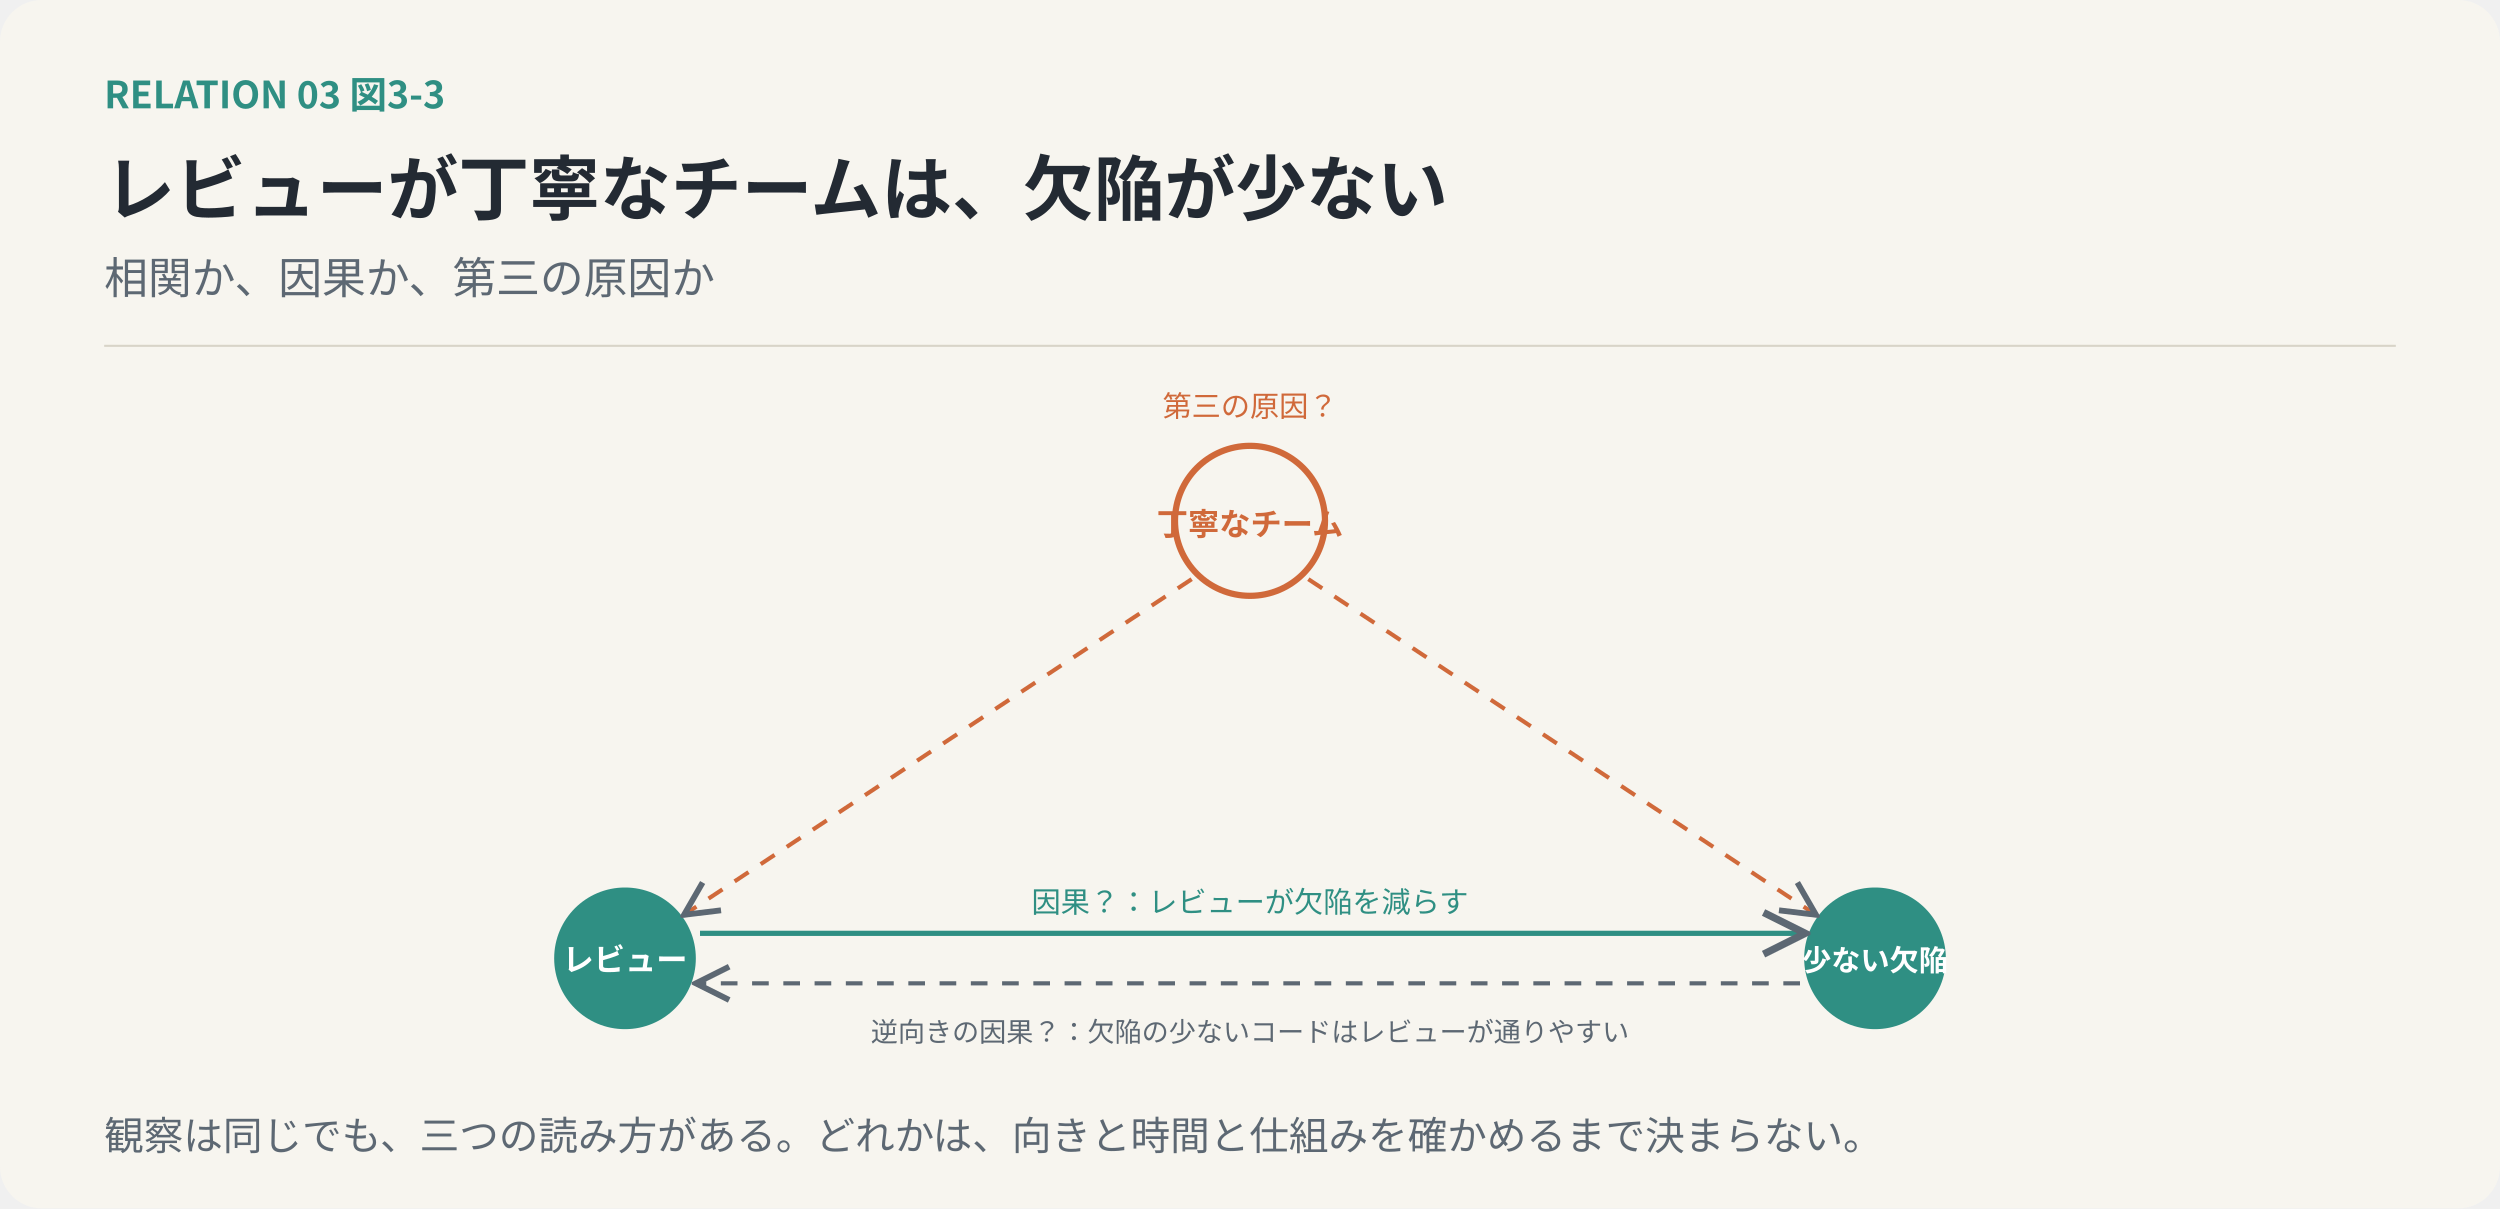
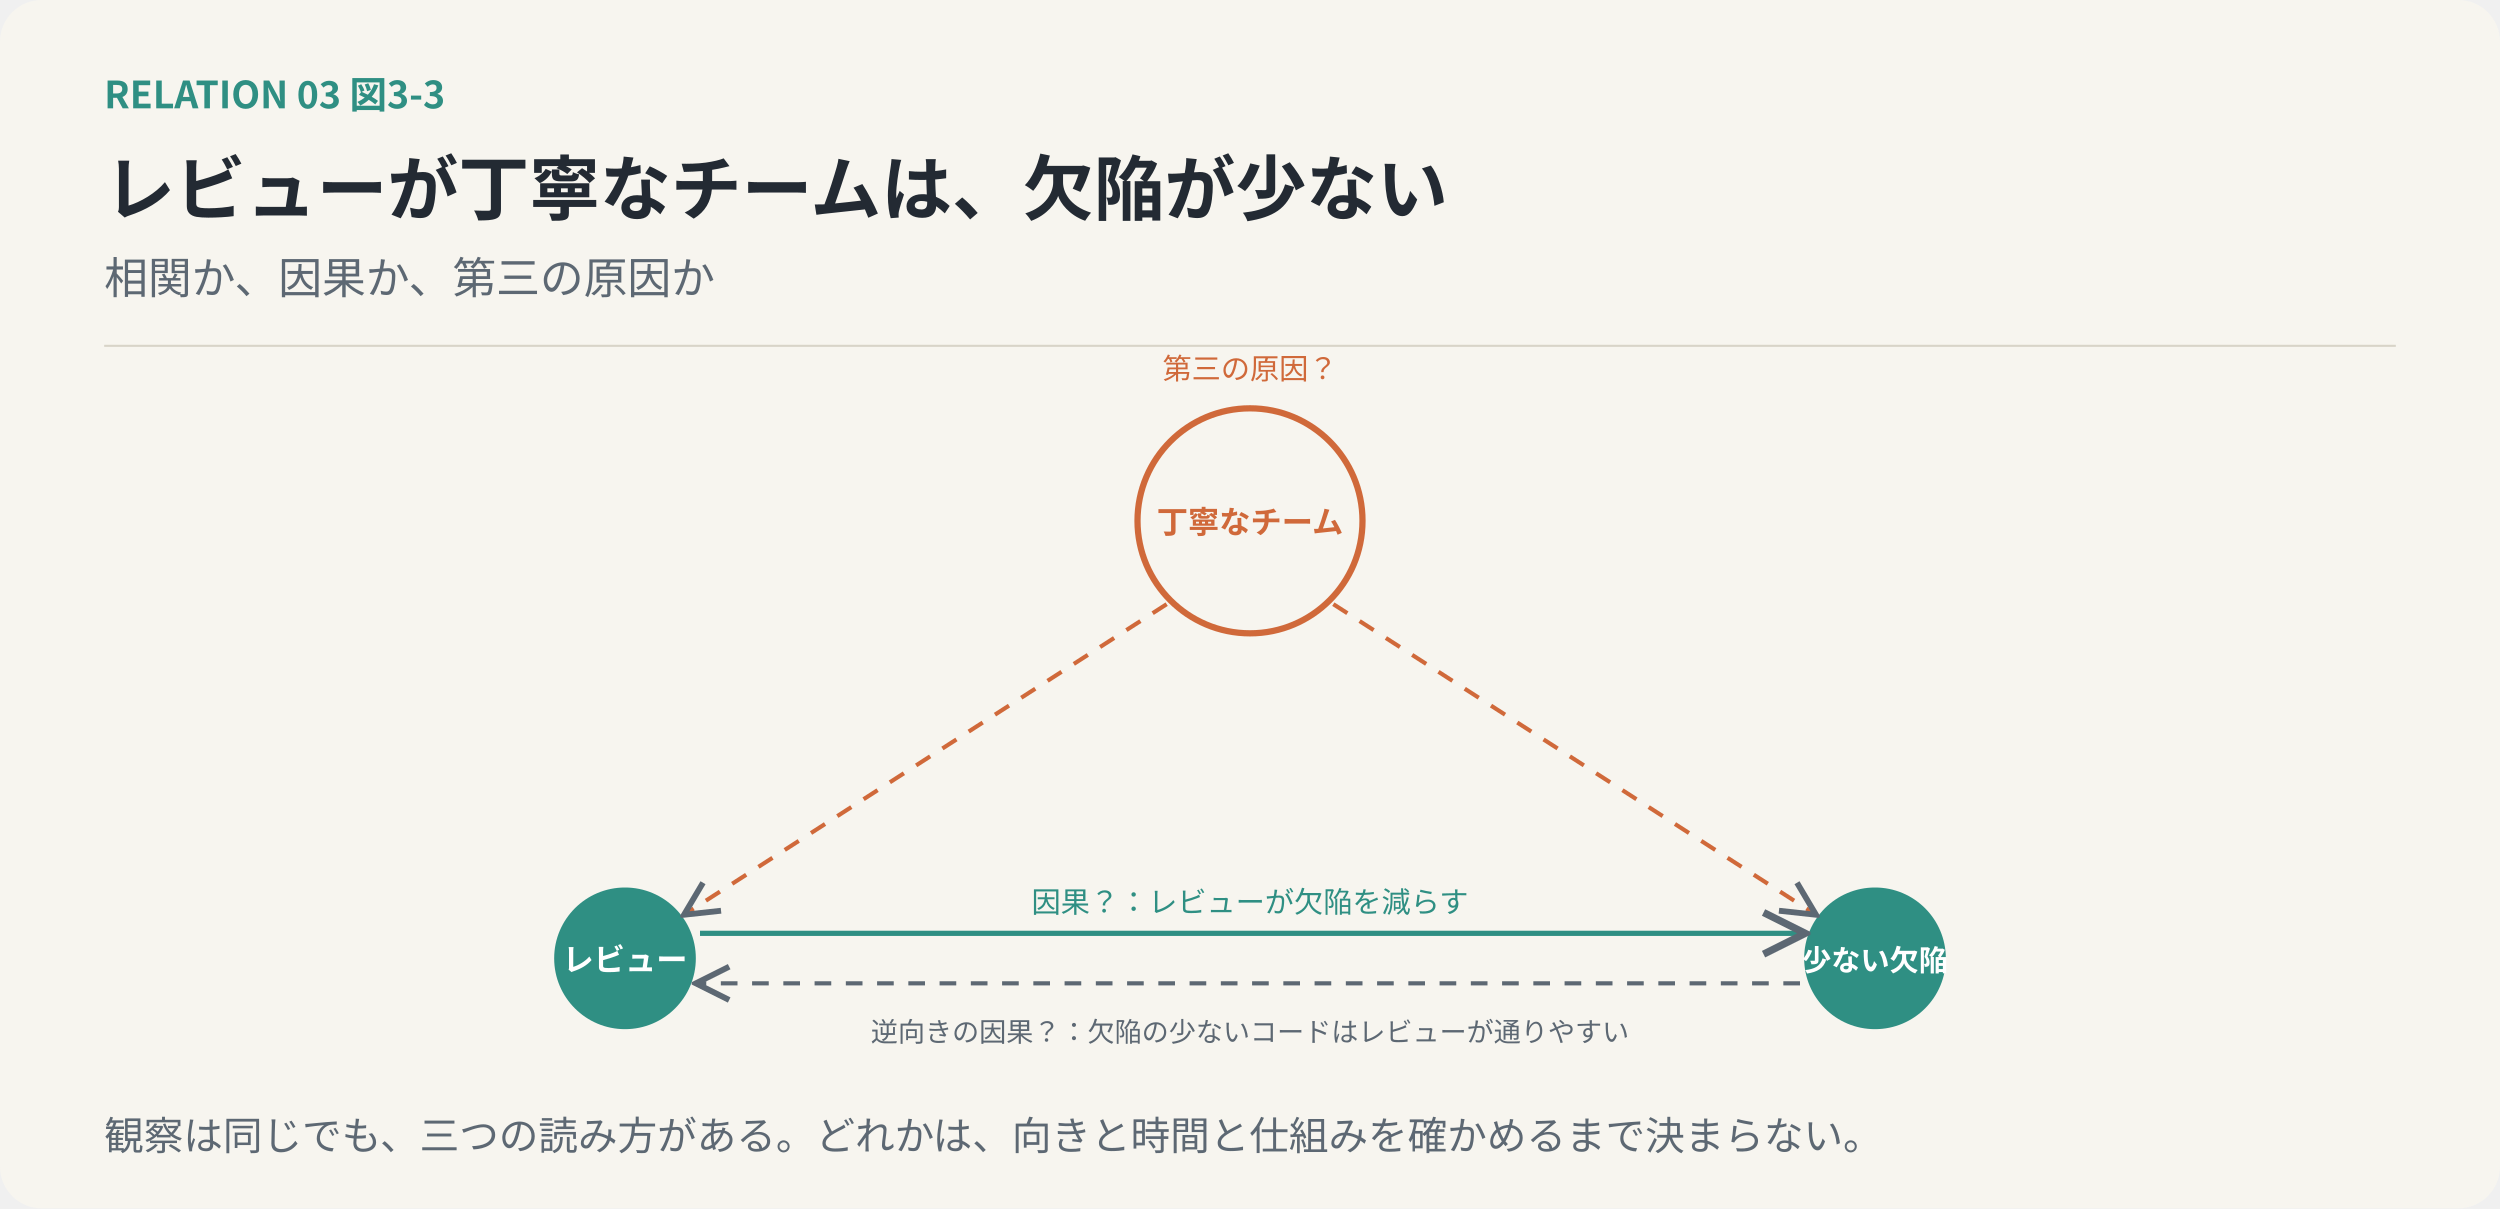
<svg xmlns="http://www.w3.org/2000/svg" width="1200" height="580" viewBox="0 0 1200 580" role="img" aria-labelledby="title desc">
  <defs>
    <marker id="arrow" markerWidth="10" markerHeight="10" refX="8" refY="5" orient="auto-start-reverse">
      <path d="M1,1 L9,5 L1,9" fill="none" stroke="#5d6873" stroke-width="1.4" />
    </marker>
  </defs>
  <rect width="1200" height="580" rx="20" fill="#f7f5ef" />
  <g font-family="system-ui, -apple-system, &quot;Hiragino Kaku Gothic ProN&quot;, &quot;Noto Sans CJK JP&quot;, Meiryo, sans-serif">
    <text x="50.0" y="52.0" fill="#2f8f83" font-size="18" text-anchor="start" font-weight="700">RELATION     03     図3-3</text>
    <text x="50.0" y="103.0" fill="#232a33" font-size="34" text-anchor="start" font-weight="700">レビューが丁寧なチームは、欠陥が少ない</text>
    <text x="50.0" y="141.0" fill="#5d6873" font-size="21" text-anchor="start" font-weight="400">相関か、因果か、第三の原因か</text>
    <line x1="50.0" y1="166.0" x2="1150.0" y2="166.0" stroke="#d8d4c8" stroke-width="1" />
-     <circle cx="600.0" cy="250.0" r="36" fill="none" stroke="#d0693a" stroke-width="3" />
-     <text x="600.0" y="257.0" fill="#d0693a" font-size="15" text-anchor="middle" font-weight="700">丁寧なチーム</text>
-     <text x="600.0" y="200.0" fill="#d0693a" font-size="14" text-anchor="middle" font-weight="400">第三の原因？</text>
+     <circle cx="600.0" cy="250.0" r="54" fill="none" stroke="#d0693a" stroke-width="3" />
+     <text x="600.0" y="256.0" fill="#d0693a" font-size="15" text-anchor="middle" font-weight="700">丁寧なチーム</text>
+     <text x="600.0" y="182.0" fill="#d0693a" font-size="14" text-anchor="middle" font-weight="400">第三の原因？</text>
    <circle cx="300.0" cy="460.0" r="34" fill="#2f8f83" />
    <text x="300.0" y="466.0" fill="#ffffff" font-size="15" text-anchor="middle" font-weight="700">レビュー</text>
    <circle cx="900.0" cy="460.0" r="34" fill="#2f8f83" />
    <text x="900.0" y="466.0" fill="#ffffff" font-size="14" text-anchor="middle" font-weight="700">少ない欠陥</text>
-     <line x1="572.0" y1="278.0" x2="330.0" y2="438.0" stroke="#d0693a" stroke-width="2" marker-end="url(#arrow)" stroke-dasharray="8 7" />
-     <line x1="628.0" y1="278.0" x2="870.0" y2="438.0" stroke="#d0693a" stroke-width="2" marker-end="url(#arrow)" stroke-dasharray="8 7" />
+     <line x1="560.0" y1="290.0" x2="330.0" y2="438.0" stroke="#d0693a" stroke-width="2" marker-end="url(#arrow)" stroke-dasharray="8 7" />
+     <line x1="640.0" y1="290.0" x2="870.0" y2="438.0" stroke="#d0693a" stroke-width="2" marker-end="url(#arrow)" stroke-dasharray="8 7" />
    <line x1="336.0" y1="448.0" x2="864.0" y2="448.0" stroke="#2f8f83" stroke-width="2.5" marker-end="url(#arrow)" />
    <text x="600.0" y="438.0" fill="#2f8f83" font-size="14" text-anchor="middle" font-weight="400">因果？：レビューが欠陥を減らす</text>
    <line x1="864.0" y1="472.0" x2="336.0" y2="472.0" stroke="#5d6873" stroke-width="2" marker-end="url(#arrow)" stroke-dasharray="8 7" />
    <text x="600.0" y="500.0" fill="#5d6873" font-size="13" text-anchor="middle" font-weight="400">逆向きの因果？：欠陥の少ないコードはレビューが通りやすい</text>
    <text x="50.0" y="552.0" fill="#5d6873" font-size="19" text-anchor="start" font-weight="400">観察は同じでも、三つの読み方がある。どれかは、向きと時間と仕組みを確かめるまで決まらない。</text>
  </g>
</svg>
